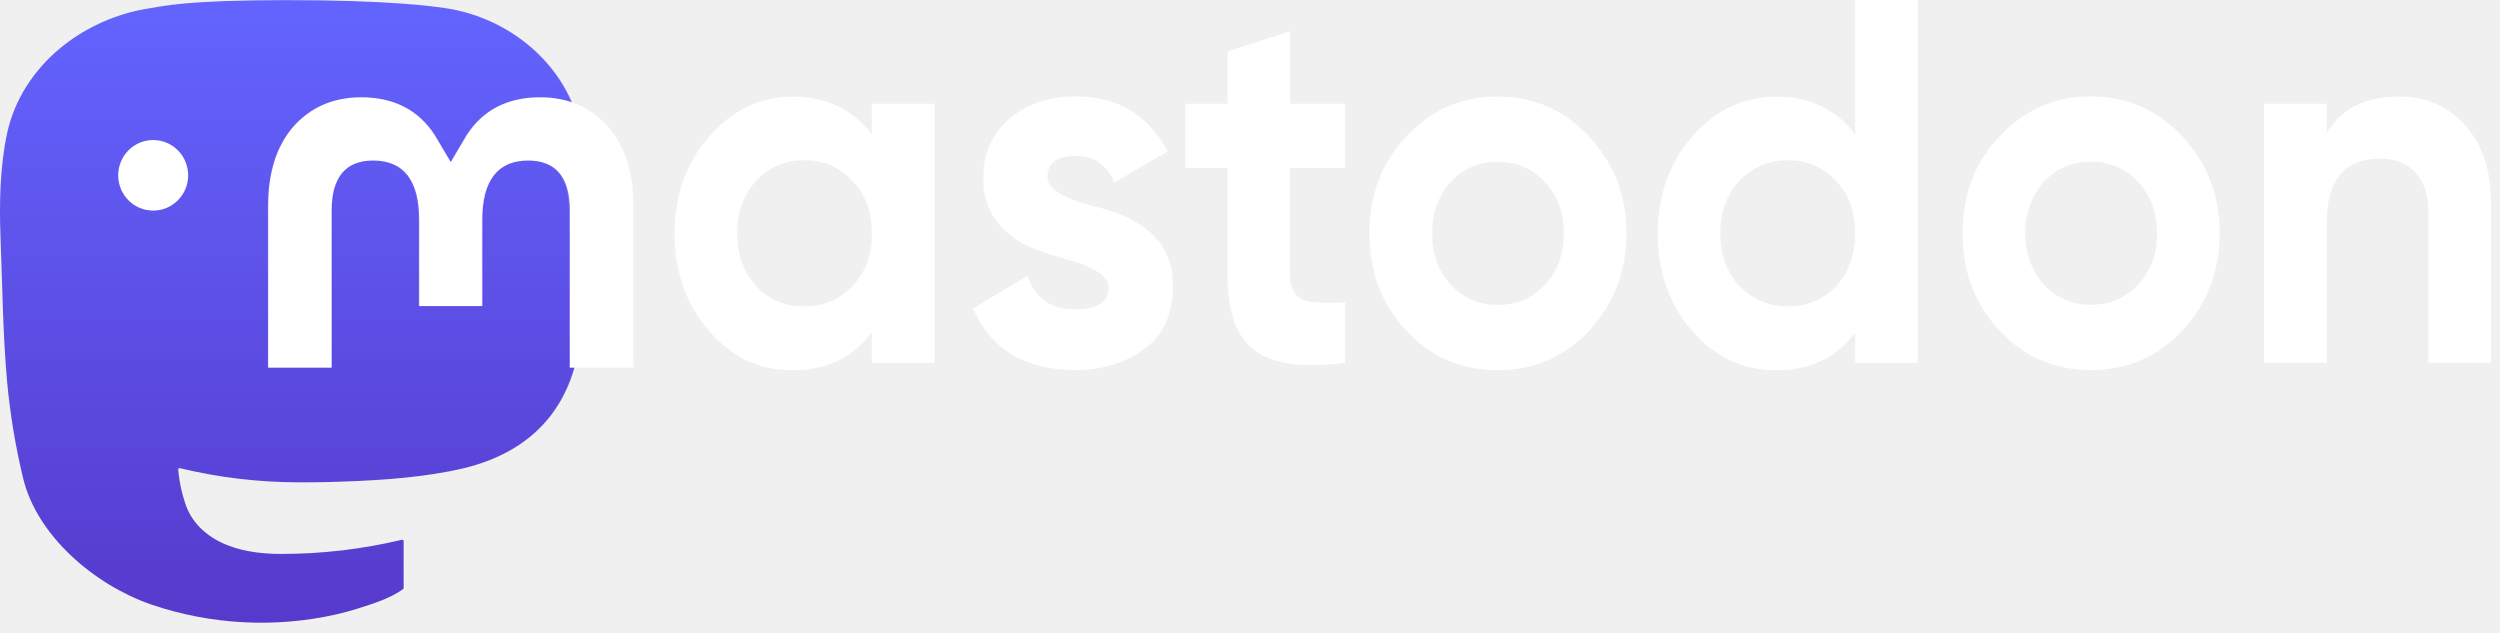
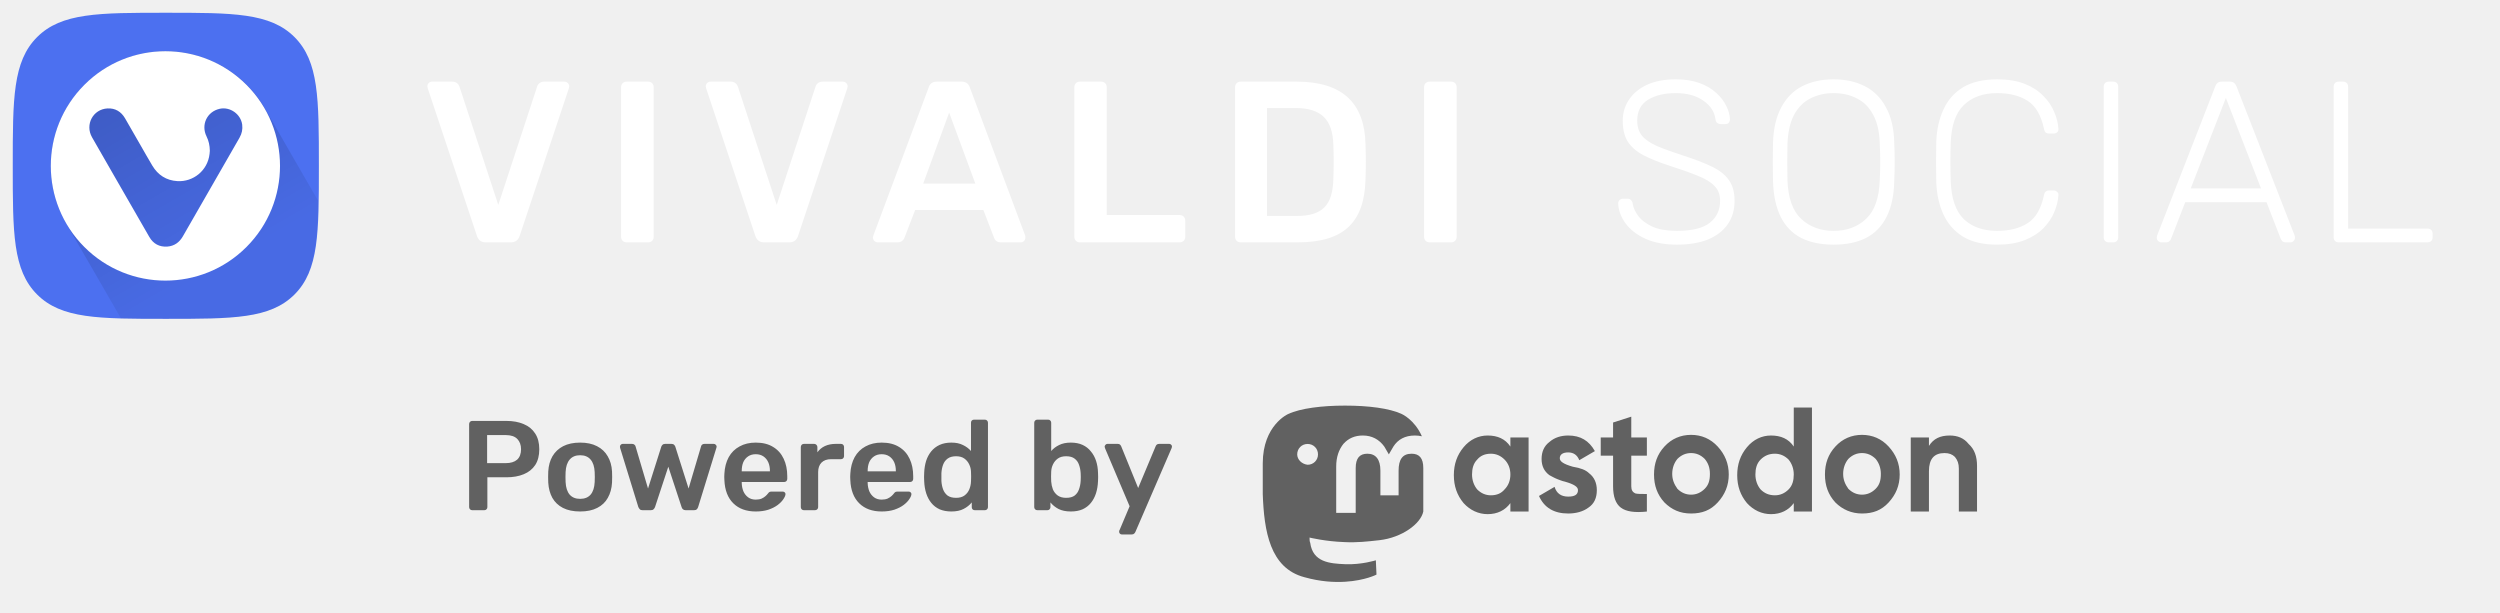
- <svg xmlns="http://www.w3.org/2000/svg" xmlns:xlink="http://www.w3.org/1999/xlink" width="261" height="66" viewBox="0 0 261 66" fill="none">
+ <svg xmlns="http://www.w3.org/2000/svg" xmlns:xlink="http://www.w3.org/1999/xlink" width="196" height="48" viewBox="0 0 196 48" fill="none">
  <symbol id="logo-symbol-wordmark">
-     <path d="M60.754 14.403C59.814 7.419 53.727 1.916 46.512 0.849C45.294 0.669 40.682 0.013 29.997 0.013H29.918C19.23 0.013 16.937 0.669 15.72 0.849C8.705 1.886 2.299 6.832 0.745 13.898C-0.003 17.378 -0.083 21.237 0.056 24.776C0.254 29.851 0.293 34.918 0.753 39.973C1.072 43.331 1.628 46.661 2.417 49.941C3.894 55.997 9.875 61.037 15.734 63.093C22.008 65.237 28.754 65.593 35.218 64.121C35.929 63.956 36.632 63.764 37.325 63.545C38.897 63.046 40.738 62.487 42.091 61.507C42.11 61.493 42.125 61.475 42.136 61.455C42.147 61.434 42.153 61.412 42.153 61.389V56.49C42.153 56.469 42.148 56.447 42.138 56.428C42.129 56.409 42.115 56.392 42.098 56.379C42.081 56.365 42.061 56.356 42.04 56.351C42.019 56.346 41.997 56.347 41.976 56.351C37.834 57.341 33.59 57.836 29.332 57.829C22.005 57.829 20.034 54.351 19.469 52.904C19.016 51.653 18.727 50.348 18.612 49.022C18.611 49 18.615 48.977 18.624 48.957C18.633 48.937 18.647 48.919 18.664 48.904C18.682 48.89 18.702 48.88 18.724 48.876C18.745 48.871 18.768 48.871 18.79 48.877C22.862 49.859 27.037 50.355 31.227 50.354C32.234 50.354 33.239 50.354 34.246 50.328C38.46 50.209 42.901 49.994 47.047 49.184C47.15 49.164 47.253 49.146 47.342 49.119C53.881 47.864 60.104 43.923 60.736 33.943C60.76 33.55 60.819 29.828 60.819 29.42C60.822 28.035 61.265 19.591 60.754 14.403Z" fill="url(#paint0_linear_89_11)" />
-     <path d="M12.344 18.303C12.344 16.267 13.978 14.619 15.997 14.619C18.016 14.619 19.65 16.267 19.65 18.303C19.65 20.34 18.016 21.987 15.997 21.987C13.978 21.987 12.344 20.34 12.344 18.303Z" fill="currentColor" />
-     <path d="M66.148 21.468V38.384H59.499V21.974C59.499 18.511 58.058 16.76 55.164 16.76C51.975 16.76 50.367 18.848 50.367 22.96V31.95H43.769V22.96C43.769 18.835 42.174 16.76 38.971 16.76C36.09 16.76 34.637 18.511 34.637 21.974V38.384H28V21.468C28 18.018 28.875 15.268 30.624 13.231C32.437 11.195 34.804 10.157 37.736 10.157C41.132 10.157 43.717 11.48 45.415 14.114L47.074 16.915L48.733 14.114C50.431 11.48 53.004 10.157 56.412 10.157C59.344 10.157 61.711 11.195 63.525 13.231C65.274 15.268 66.148 18.005 66.148 21.468ZM89.03 29.874C90.406 28.409 91.062 26.579 91.062 24.361C91.062 22.143 90.406 20.301 89.03 18.9C87.705 17.434 86.033 16.734 84.001 16.734C81.969 16.734 80.296 17.434 78.972 18.9C77.647 20.301 76.991 22.143 76.991 24.361C76.991 26.579 77.647 28.422 78.972 29.874C80.296 31.275 81.969 31.989 84.001 31.989C86.033 31.989 87.705 31.288 89.03 29.874ZM91.062 10.832H97.609V37.891H91.062V34.7C89.081 37.346 86.342 38.656 82.779 38.656C79.216 38.656 76.477 37.307 74.046 34.544C71.653 31.781 70.444 28.37 70.444 24.374C70.444 20.379 71.666 17.019 74.046 14.256C76.489 11.493 79.383 10.092 82.779 10.092C86.174 10.092 89.081 11.389 91.062 14.036V10.845V10.832ZM119.654 23.868C121.583 25.334 122.548 27.384 122.496 29.978C122.496 32.741 121.532 34.907 119.551 36.412C117.57 37.878 115.178 38.63 112.284 38.63C107.049 38.63 103.499 36.464 101.621 32.196L107.306 28.785C108.065 31.107 109.737 32.3 112.284 32.3C114.625 32.3 115.782 31.548 115.782 29.978C115.782 28.837 114.265 27.812 111.165 27.008C109.995 26.683 109.03 26.359 108.271 26.087C107.204 25.659 106.29 25.166 105.532 24.569C103.654 23.103 102.689 21.157 102.689 18.667C102.689 16.02 103.602 13.906 105.429 12.388C107.306 10.819 109.596 10.066 112.335 10.066C116.709 10.066 119.898 11.96 121.982 15.8L116.4 19.043C115.59 17.201 114.213 16.28 112.335 16.28C110.355 16.28 109.39 17.032 109.39 18.498C109.39 19.64 110.908 20.664 114.008 21.468C116.4 22.013 118.278 22.818 119.641 23.855L119.654 23.868ZM140.477 17.538H134.741V28.798C134.741 30.147 135.255 30.964 136.22 31.34C136.927 31.613 138.355 31.665 140.49 31.561V37.891C136.079 38.436 132.876 37.995 130.998 36.542C129.12 35.141 128.207 32.534 128.207 28.811V17.538H123.795V10.832H128.207V5.37L134.754 3.256V10.832H140.49V17.538H140.477ZM161.352 29.719C162.677 28.318 163.333 26.528 163.333 24.361C163.333 22.195 162.677 20.418 161.352 19.004C160.027 17.603 158.407 16.889 156.426 16.889C154.445 16.889 152.825 17.59 151.5 19.004C150.227 20.47 149.571 22.247 149.571 24.361C149.571 26.476 150.227 28.253 151.5 29.719C152.825 31.12 154.445 31.833 156.426 31.833C158.407 31.833 160.027 31.133 161.352 29.719ZM146.883 34.531C144.297 31.768 143.024 28.422 143.024 24.361C143.024 20.301 144.297 17.006 146.883 14.243C149.468 11.48 152.67 10.079 156.426 10.079C160.182 10.079 163.384 11.48 165.97 14.243C168.555 17.006 169.88 20.418 169.88 24.361C169.88 28.305 168.555 31.768 165.97 34.531C163.384 37.294 160.233 38.643 156.426 38.643C152.619 38.643 149.468 37.294 146.883 34.531ZM191.771 29.874C193.095 28.409 193.751 26.579 193.751 24.361C193.751 22.143 193.095 20.301 191.771 18.9C190.446 17.434 188.774 16.734 186.742 16.734C184.709 16.734 183.037 17.434 181.661 18.9C180.336 20.301 179.68 22.143 179.68 24.361C179.68 26.579 180.336 28.422 181.661 29.874C183.037 31.275 184.761 31.989 186.742 31.989C188.722 31.989 190.446 31.288 191.771 29.874ZM193.751 0H200.298V37.891H193.751V34.7C191.822 37.346 189.082 38.656 185.52 38.656C181.957 38.656 179.179 37.307 176.735 34.544C174.343 31.781 173.134 28.37 173.134 24.374C173.134 20.379 174.356 17.019 176.735 14.256C179.166 11.493 182.111 10.092 185.52 10.092C188.928 10.092 191.822 11.389 193.751 14.036V0.013V0ZM223.308 29.706C224.633 28.305 225.289 26.515 225.289 24.348C225.289 22.182 224.633 20.405 223.308 18.991C221.983 17.59 220.363 16.877 218.382 16.877C216.401 16.877 214.78 17.577 213.456 18.991C212.182 20.457 211.526 22.234 211.526 24.348C211.526 26.463 212.182 28.24 213.456 29.706C214.78 31.107 216.401 31.82 218.382 31.82C220.363 31.82 221.983 31.12 223.308 29.706ZM208.838 34.518C206.253 31.755 204.98 28.409 204.98 24.348C204.98 20.288 206.253 16.993 208.838 14.23C211.424 11.467 214.626 10.066 218.382 10.066C222.137 10.066 225.34 11.467 227.925 14.23C230.511 16.993 231.835 20.405 231.835 24.348C231.835 28.292 230.511 31.755 227.925 34.518C225.34 37.281 222.189 38.63 218.382 38.63C214.575 38.63 211.424 37.281 208.838 34.518ZM260.17 21.261V37.878H253.623V22.13C253.623 20.34 253.173 18.991 252.247 17.966C251.385 17.045 250.164 16.565 248.594 16.565C244.89 16.565 243.012 18.783 243.012 23.272V37.878H236.466V10.832H243.012V13.867C244.581 11.325 247.077 10.079 250.575 10.079C253.366 10.079 255.656 11.052 257.431 13.05C259.257 15.047 260.17 17.759 260.17 21.274" fill="currentColor" />
+     <path d="M13 24.997C18.259 24.997 21.182 24.997 23.09 23.089C25 21.181 25 18.257 25 12.998C25 7.739 25 4.819 23.09 2.908C21.179 1 18.256 1 13 1C7.744 1 4.818 1 2.91 2.908C1 4.816 1 7.739 1 12.998C1 18.257 1 21.178 2.91 23.089C4.821 24.997 7.744 24.997 13 24.997Z" fill="#4C70F0" />
+     <path d="M20.809 8.563C19.66 6.547 17.735 4.974 15.315 4.326C10.512 3.041 5.577 5.887 4.29 10.688C3.642 13.104 4.043 15.554 5.213 17.554C5.228 17.582 5.247 17.613 5.262 17.641L9.491 24.972C10.191 24.991 10.951 24.997 11.768 25H11.775C11.849 25 11.923 25 11.997 25H12.003C12.154 25 12.306 25 12.46 25H12.5C12.651 25 12.803 25 12.957 25C15.296 25 17.173 25 18.704 24.833C20.617 24.622 21.991 24.151 23.052 23.092C24.599 21.547 24.892 19.332 24.948 15.752C22.475 11.465 20.806 8.576 20.802 8.566L20.809 8.563Z" fill="url(#gradient1)" />
+     <path d="M19.321 6.649C15.812 3.137 10.123 3.137 6.614 6.649C3.105 10.161 3.105 15.854 6.614 19.366C10.123 22.878 15.812 22.878 19.321 19.366C22.83 15.854 22.83 10.161 19.321 6.649ZM18.784 10.787C17.302 13.367 15.818 15.944 14.339 18.524C14.065 19.004 13.664 19.292 13.117 19.332C12.503 19.375 12.022 19.119 11.71 18.583C10.772 16.966 9.846 15.343 8.914 13.723C8.346 12.738 7.778 11.753 7.216 10.765C6.648 9.771 7.29 8.56 8.429 8.501C9.031 8.47 9.497 8.749 9.802 9.273C10.219 9.988 10.63 10.71 11.043 11.431C11.343 11.948 11.633 12.472 11.941 12.983C12.386 13.726 13.04 14.148 13.907 14.2C15.139 14.274 16.281 13.383 16.429 12.069C16.441 11.97 16.448 11.874 16.451 11.825C16.444 11.4 16.364 11.044 16.198 10.707C15.738 9.784 16.228 8.752 17.225 8.529C18.037 8.35 18.88 8.947 18.988 9.774C19.034 10.137 18.963 10.471 18.784 10.784V10.787Z" fill="white" />
+     <path d="M38.076 19H40.056C40.434 19 40.65 18.784 40.74 18.496L44.592 6.94C44.61 6.886 44.628 6.814 44.628 6.778C44.628 6.562 44.448 6.4 44.25 6.4H42.666C42.324 6.4 42.144 6.634 42.108 6.796L39.066 16.066L36.024 6.796C35.97 6.634 35.808 6.4 35.466 6.4H33.882C33.666 6.4 33.504 6.562 33.504 6.778C33.504 6.814 33.522 6.886 33.54 6.94L37.392 18.496C37.482 18.784 37.698 19 38.076 19ZM49.125 19H50.817C51.069 19 51.249 18.82 51.249 18.568V6.832C51.249 6.58 51.069 6.4 50.817 6.4H49.125C48.873 6.4 48.693 6.58 48.693 6.832V18.568C48.693 18.82 48.873 19 49.125 19ZM59.904 19H61.884C62.262 19 62.478 18.784 62.568 18.496L66.42 6.94C66.438 6.886 66.456 6.814 66.456 6.778C66.456 6.562 66.276 6.4 66.078 6.4H64.494C64.152 6.4 63.972 6.634 63.936 6.796L60.894 16.066L57.852 6.796C57.798 6.634 57.636 6.4 57.294 6.4H55.71C55.494 6.4 55.332 6.562 55.332 6.778C55.332 6.814 55.35 6.886 55.368 6.94L59.22 18.496C59.31 18.784 59.526 19 59.904 19ZM68.815 19H70.381C70.705 19 70.849 18.784 70.903 18.658L71.749 16.462H77.095L77.941 18.658C77.977 18.784 78.121 19 78.463 19H80.029C80.227 19 80.389 18.838 80.389 18.622C80.389 18.586 80.389 18.514 80.371 18.46L76.033 6.85C75.943 6.598 75.763 6.4 75.403 6.4H73.441C73.081 6.4 72.883 6.598 72.811 6.85L68.473 18.46C68.455 18.514 68.437 18.586 68.437 18.622C68.437 18.838 68.617 19 68.815 19ZM72.379 14.392L74.413 8.83L76.465 14.392H72.379ZM84.662 19H92.474C92.743 19 92.924 18.82 92.924 18.568V17.308C92.924 17.038 92.743 16.858 92.474 16.858H86.767V6.832C86.767 6.58 86.588 6.4 86.335 6.4H84.662C84.409 6.4 84.23 6.58 84.23 6.832V18.568C84.23 18.82 84.409 19 84.662 19ZM97.263 19H101.745C105.345 19 106.965 17.434 107.055 14.086C107.091 13.042 107.091 12.358 107.055 11.296C106.983 8.128 105.291 6.4 101.655 6.4H97.263C97.011 6.4 96.831 6.58 96.831 6.85V18.568C96.831 18.82 97.011 19 97.263 19ZM99.333 16.93V8.47H101.565C103.599 8.47 104.481 9.388 104.535 11.35C104.571 12.394 104.571 12.97 104.535 14.032C104.481 16.102 103.671 16.93 101.655 16.93H99.333ZM112.079 19H113.771C114.023 19 114.203 18.82 114.203 18.568V6.832C114.203 6.58 114.023 6.4 113.771 6.4H112.079C111.827 6.4 111.647 6.58 111.647 6.832V18.568C111.647 18.82 111.827 19 112.079 19Z" fill="currentColor" />
+     <path fill-rule="evenodd" clip-rule="evenodd" d="M108.172 42.348C109.904 42.144 111.382 41.074 111.586 40.106C111.586 40.106 111.586 40.106 111.586 40.106V36.692C111.586 35.927 111.28 35.571 110.669 35.571C109.955 35.571 109.65 36.029 109.65 36.895V38.832H108.223V36.895C108.223 36.029 107.866 35.571 107.204 35.571C106.592 35.571 106.287 35.927 106.287 36.692V40.208H104.758V36.59C104.758 35.825 104.962 35.265 105.318 34.806C105.726 34.348 106.236 34.144 106.847 34.144C107.561 34.144 108.121 34.45 108.529 35.01L108.885 35.622L109.242 35.01C109.599 34.45 110.159 34.144 110.924 34.144C111.115 34.144 111.301 34.164 111.477 34.205C110.895 32.894 109.904 32.462 109.904 32.462C108.936 32.004 107.255 31.8 105.471 31.8H105.42C103.688 31.8 101.955 32.004 100.987 32.462C100.987 32.462 99 33.329 99 36.335V38.73C99.102 41.634 99.561 44.539 102.261 45.252C103.535 45.609 104.605 45.66 105.471 45.609C107.051 45.507 107.917 45.048 107.917 45.048L107.866 43.927C107.866 43.927 106.745 44.284 105.471 44.233C104.248 44.182 102.924 44.08 102.72 42.552C102.669 42.45 102.669 42.297 102.669 42.144C102.669 42.144 103.892 42.45 105.42 42.501C106.356 42.55 107.197 42.456 108.08 42.358C108.111 42.355 108.141 42.351 108.172 42.348ZM102.516 34.806C102.057 34.806 101.701 35.163 101.701 35.622C101.701 36.029 102.057 36.386 102.516 36.437C102.975 36.437 103.331 36.08 103.331 35.622C103.331 35.163 102.975 34.806 102.516 34.806Z" fill="#616161" />
+     <path d="M117.955 38.373C118.261 38.068 118.414 37.66 118.414 37.201C118.414 36.743 118.261 36.335 117.955 36.029C117.65 35.724 117.293 35.571 116.885 35.571C116.427 35.571 116.07 35.724 115.815 36.029C115.51 36.335 115.408 36.743 115.408 37.201C115.408 37.66 115.561 38.068 115.815 38.373C116.121 38.679 116.478 38.832 116.885 38.832C117.344 38.832 117.701 38.679 117.955 38.373ZM118.414 34.297H119.841V40.106H118.414V39.443C118.006 40.004 117.395 40.309 116.631 40.309C115.917 40.309 115.255 40.004 114.745 39.443C114.236 38.832 113.981 38.118 113.981 37.252C113.981 36.386 114.236 35.673 114.745 35.061C115.255 34.45 115.917 34.144 116.631 34.144C117.395 34.144 118.006 34.399 118.414 35.01V34.297ZM124.58 37.099C124.987 37.405 125.191 37.864 125.191 38.424C125.191 39.036 124.987 39.494 124.529 39.8C124.121 40.106 123.561 40.259 122.949 40.259C121.828 40.259 121.064 39.8 120.656 38.883L121.879 38.169C122.032 38.679 122.389 38.934 122.949 38.934C123.459 38.934 123.713 38.781 123.713 38.424C123.713 38.169 123.408 37.966 122.694 37.762C122.439 37.711 122.236 37.609 122.083 37.558C121.828 37.456 121.675 37.354 121.471 37.252C121.064 36.947 120.86 36.539 120.86 35.978C120.86 35.418 121.064 34.959 121.471 34.654C121.879 34.297 122.389 34.144 122.949 34.144C123.917 34.144 124.58 34.552 125.038 35.367L123.815 36.08C123.662 35.673 123.357 35.469 122.949 35.469C122.541 35.469 122.287 35.622 122.287 35.927C122.287 36.182 122.592 36.386 123.306 36.59C123.917 36.692 124.325 36.845 124.58 37.099ZM129.115 35.724H127.892V38.118C127.892 38.424 127.994 38.577 128.197 38.679C128.35 38.73 128.656 38.73 129.115 38.73V40.106C128.146 40.208 127.484 40.106 127.076 39.8C126.669 39.494 126.465 38.934 126.465 38.118V35.724H125.497V34.297H126.465V33.125L127.892 32.666V34.297H129.115V35.724ZM133.65 38.322C133.955 38.017 134.057 37.66 134.057 37.15C134.057 36.641 133.904 36.284 133.65 35.978C133.344 35.673 132.987 35.52 132.58 35.52C132.172 35.52 131.815 35.673 131.51 35.978C131.255 36.284 131.102 36.692 131.102 37.15C131.102 37.609 131.255 37.966 131.51 38.322C131.815 38.628 132.172 38.781 132.58 38.781C132.987 38.781 133.344 38.628 133.65 38.322ZM130.49 39.392C129.93 38.781 129.675 38.068 129.675 37.201C129.675 36.335 129.93 35.622 130.49 35.01C131.051 34.399 131.764 34.093 132.58 34.093C133.395 34.093 134.108 34.399 134.669 35.01C135.229 35.622 135.535 36.335 135.535 37.201C135.535 38.068 135.229 38.781 134.669 39.392C134.108 40.004 133.446 40.259 132.58 40.259C131.713 40.259 131.051 39.953 130.49 39.392ZM140.223 38.373C140.529 38.068 140.631 37.66 140.631 37.201C140.631 36.743 140.478 36.335 140.223 36.029C139.917 35.724 139.561 35.571 139.153 35.571C138.694 35.571 138.338 35.724 138.032 36.029C137.726 36.335 137.624 36.743 137.624 37.201C137.624 37.66 137.777 38.068 138.032 38.373C138.338 38.679 138.694 38.832 139.153 38.832C139.561 38.832 139.917 38.679 140.223 38.373ZM140.631 31.953H142.057V40.106H140.631V39.443C140.223 40.004 139.611 40.309 138.847 40.309C138.134 40.309 137.471 40.004 136.962 39.443C136.452 38.832 136.197 38.118 136.197 37.252C136.197 36.386 136.452 35.673 136.962 35.061C137.471 34.45 138.134 34.144 138.847 34.144C139.611 34.144 140.223 34.399 140.631 35.01V31.953ZM147.051 38.322C147.357 38.017 147.459 37.66 147.459 37.15C147.459 36.692 147.306 36.284 147.051 35.978C146.745 35.673 146.389 35.52 145.981 35.52C145.573 35.52 145.217 35.673 144.911 35.978C144.656 36.284 144.503 36.692 144.503 37.15C144.503 37.609 144.656 37.966 144.911 38.322C145.217 38.628 145.573 38.781 145.981 38.781C146.389 38.781 146.745 38.628 147.051 38.322ZM143.892 39.392C143.331 38.781 143.076 38.068 143.076 37.201C143.076 36.335 143.331 35.622 143.892 35.01C144.452 34.399 145.166 34.093 145.981 34.093C146.796 34.093 147.51 34.399 148.07 35.01C148.631 35.622 148.936 36.335 148.936 37.201C148.936 38.068 148.631 38.781 148.07 39.392C147.51 40.004 146.847 40.259 145.981 40.259C145.166 40.259 144.452 39.953 143.892 39.392ZM155 36.539V40.106H153.573V36.743C153.573 36.335 153.471 36.08 153.268 35.825C153.064 35.622 152.809 35.52 152.452 35.52C151.637 35.52 151.229 35.978 151.229 36.947V40.106H149.803V34.297H151.229V34.959C151.586 34.399 152.096 34.144 152.86 34.144C153.471 34.144 153.981 34.348 154.338 34.806C154.796 35.214 155 35.775 155 36.539Z" fill="#616161" />
+     <path d="M37.02 40C36.953 40 36.897 39.977 36.85 39.93C36.803 39.883 36.78 39.827 36.78 39.76V33.25C36.78 33.177 36.803 33.117 36.85 33.07C36.897 33.023 36.953 33 37.02 33H39.7C40.22 33 40.673 33.083 41.06 33.25C41.447 33.41 41.747 33.657 41.96 33.99C42.173 34.317 42.28 34.727 42.28 35.22C42.28 35.72 42.173 36.133 41.96 36.46C41.747 36.78 41.447 37.02 41.06 37.18C40.673 37.34 40.22 37.42 39.7 37.42H38.21V39.76C38.21 39.827 38.187 39.883 38.14 39.93C38.1 39.977 38.043 40 37.97 40H37.02ZM38.19 36.31H39.65C40.037 36.31 40.333 36.22 40.54 36.04C40.747 35.853 40.85 35.58 40.85 35.22C40.85 34.887 40.753 34.62 40.56 34.42C40.367 34.213 40.063 34.11 39.65 34.11H38.19V36.31ZM45.483 40.1C44.95 40.1 44.5 40.007 44.133 39.82C43.773 39.633 43.497 39.37 43.303 39.03C43.117 38.69 43.01 38.293 42.983 37.84C42.977 37.72 42.973 37.573 42.973 37.4C42.973 37.227 42.977 37.08 42.983 36.96C43.01 36.5 43.12 36.103 43.313 35.77C43.513 35.43 43.793 35.167 44.153 34.98C44.52 34.793 44.963 34.7 45.483 34.7C46.003 34.7 46.443 34.793 46.803 34.98C47.17 35.167 47.45 35.43 47.643 35.77C47.843 36.103 47.957 36.5 47.983 36.96C47.99 37.08 47.993 37.227 47.993 37.4C47.993 37.573 47.99 37.72 47.983 37.84C47.957 38.293 47.847 38.69 47.653 39.03C47.467 39.37 47.19 39.633 46.823 39.82C46.463 40.007 46.017 40.1 45.483 40.1ZM45.483 39.11C45.837 39.11 46.11 39 46.303 38.78C46.497 38.553 46.603 38.223 46.623 37.79C46.63 37.69 46.633 37.56 46.633 37.4C46.633 37.24 46.63 37.11 46.623 37.01C46.603 36.583 46.497 36.257 46.303 36.03C46.11 35.803 45.837 35.69 45.483 35.69C45.13 35.69 44.857 35.803 44.663 36.03C44.47 36.257 44.363 36.583 44.343 37.01C44.337 37.11 44.333 37.24 44.333 37.4C44.333 37.56 44.337 37.69 44.343 37.79C44.363 38.223 44.47 38.553 44.663 38.78C44.857 39 45.13 39.11 45.483 39.11ZM50.375 40C50.282 40 50.212 39.977 50.165 39.93C50.118 39.883 50.078 39.823 50.045 39.75L48.615 35.11C48.608 35.077 48.605 35.047 48.605 35.02C48.605 34.96 48.625 34.91 48.665 34.87C48.712 34.823 48.762 34.8 48.815 34.8H49.555C49.635 34.8 49.698 34.823 49.745 34.87C49.792 34.91 49.818 34.95 49.825 34.99L50.805 38.3L51.845 35.02C51.858 34.973 51.888 34.927 51.935 34.88C51.982 34.827 52.052 34.8 52.145 34.8H52.645C52.738 34.8 52.808 34.827 52.855 34.88C52.902 34.927 52.932 34.973 52.945 35.02L53.985 38.3L54.965 34.99C54.972 34.95 54.995 34.91 55.035 34.87C55.082 34.823 55.145 34.8 55.225 34.8H55.965C56.025 34.8 56.075 34.823 56.115 34.87C56.162 34.91 56.185 34.96 56.185 35.02C56.185 35.047 56.178 35.077 56.165 35.11L54.735 39.75C54.715 39.823 54.678 39.883 54.625 39.93C54.578 39.977 54.508 40 54.415 40H53.765C53.672 40 53.598 39.977 53.545 39.93C53.492 39.883 53.455 39.823 53.435 39.75L52.395 36.59L51.355 39.75C51.328 39.823 51.288 39.883 51.235 39.93C51.188 39.977 51.115 40 51.015 40H50.375ZM59.252 40.1C58.512 40.1 57.925 39.887 57.492 39.46C57.058 39.033 56.825 38.427 56.792 37.64C56.785 37.573 56.782 37.49 56.782 37.39C56.782 37.283 56.785 37.2 56.792 37.14C56.818 36.64 56.932 36.207 57.132 35.84C57.338 35.473 57.622 35.193 57.982 35C58.342 34.8 58.765 34.7 59.252 34.7C59.792 34.7 60.245 34.813 60.612 35.04C60.978 35.26 61.255 35.57 61.442 35.97C61.628 36.363 61.722 36.82 61.722 37.34V37.55C61.722 37.617 61.698 37.673 61.652 37.72C61.605 37.767 61.545 37.79 61.472 37.79H58.152C58.152 37.79 58.152 37.8 58.152 37.82C58.152 37.84 58.152 37.857 58.152 37.87C58.158 38.103 58.202 38.32 58.282 38.52C58.368 38.713 58.492 38.87 58.652 38.99C58.818 39.11 59.015 39.17 59.242 39.17C59.428 39.17 59.585 39.143 59.712 39.09C59.838 39.03 59.942 38.963 60.022 38.89C60.102 38.817 60.158 38.757 60.192 38.71C60.252 38.63 60.298 38.583 60.332 38.57C60.372 38.55 60.428 38.54 60.502 38.54H61.362C61.428 38.54 61.482 38.56 61.522 38.6C61.568 38.64 61.588 38.69 61.582 38.75C61.575 38.857 61.518 38.987 61.412 39.14C61.312 39.293 61.165 39.443 60.972 39.59C60.778 39.737 60.535 39.86 60.242 39.96C59.955 40.053 59.625 40.1 59.252 40.1ZM58.152 36.95H60.362V36.92C60.362 36.66 60.318 36.433 60.232 36.24C60.145 36.047 60.018 35.893 59.852 35.78C59.685 35.667 59.485 35.61 59.252 35.61C59.018 35.61 58.818 35.667 58.652 35.78C58.485 35.893 58.358 36.047 58.272 36.24C58.192 36.433 58.152 36.66 58.152 36.92V36.95ZM63.023 40C62.956 40 62.9 39.977 62.853 39.93C62.806 39.883 62.783 39.827 62.783 39.76V35.05C62.783 34.977 62.806 34.917 62.853 34.87C62.9 34.823 62.956 34.8 63.023 34.8H63.833C63.9 34.8 63.956 34.823 64.003 34.87C64.056 34.917 64.083 34.977 64.083 35.05V35.46C64.236 35.247 64.433 35.083 64.673 34.97C64.92 34.857 65.203 34.8 65.523 34.8H65.933C66.006 34.8 66.063 34.823 66.103 34.87C66.15 34.917 66.173 34.973 66.173 35.04V35.76C66.173 35.827 66.15 35.883 66.103 35.93C66.063 35.977 66.006 36 65.933 36H65.153C64.833 36 64.583 36.09 64.403 36.27C64.23 36.45 64.143 36.697 64.143 37.01V39.76C64.143 39.827 64.12 39.883 64.073 39.93C64.026 39.977 63.966 40 63.893 40H63.023ZM69.125 40.1C68.385 40.1 67.798 39.887 67.365 39.46C66.931 39.033 66.698 38.427 66.665 37.64C66.658 37.573 66.655 37.49 66.655 37.39C66.655 37.283 66.658 37.2 66.665 37.14C66.691 36.64 66.805 36.207 67.005 35.84C67.211 35.473 67.495 35.193 67.855 35C68.215 34.8 68.638 34.7 69.125 34.7C69.665 34.7 70.118 34.813 70.485 35.04C70.851 35.26 71.128 35.57 71.315 35.97C71.501 36.363 71.595 36.82 71.595 37.34V37.55C71.595 37.617 71.571 37.673 71.525 37.72C71.478 37.767 71.418 37.79 71.345 37.79H68.025C68.025 37.79 68.025 37.8 68.025 37.82C68.025 37.84 68.025 37.857 68.025 37.87C68.031 38.103 68.075 38.32 68.155 38.52C68.241 38.713 68.365 38.87 68.525 38.99C68.691 39.11 68.888 39.17 69.115 39.17C69.301 39.17 69.458 39.143 69.585 39.09C69.711 39.03 69.815 38.963 69.895 38.89C69.975 38.817 70.031 38.757 70.065 38.71C70.125 38.63 70.171 38.583 70.205 38.57C70.245 38.55 70.301 38.54 70.375 38.54H71.235C71.301 38.54 71.355 38.56 71.395 38.6C71.441 38.64 71.461 38.69 71.455 38.75C71.448 38.857 71.391 38.987 71.285 39.14C71.185 39.293 71.038 39.443 70.845 39.59C70.651 39.737 70.408 39.86 70.115 39.96C69.828 40.053 69.498 40.1 69.125 40.1ZM68.025 36.95H70.235V36.92C70.235 36.66 70.191 36.433 70.105 36.24C70.018 36.047 69.891 35.893 69.725 35.78C69.558 35.667 69.358 35.61 69.125 35.61C68.891 35.61 68.691 35.667 68.525 35.78C68.358 35.893 68.231 36.047 68.145 36.24C68.065 36.433 68.025 36.66 68.025 36.92V36.95ZM74.586 40.1C74.239 40.1 73.933 40.043 73.666 39.93C73.406 39.81 73.189 39.643 73.016 39.43C72.843 39.217 72.709 38.967 72.616 38.68C72.523 38.387 72.469 38.067 72.456 37.72C72.449 37.6 72.446 37.493 72.446 37.4C72.446 37.3 72.449 37.19 72.456 37.07C72.469 36.737 72.519 36.427 72.606 36.14C72.699 35.853 72.833 35.603 73.006 35.39C73.186 35.17 73.406 35 73.666 34.88C73.933 34.76 74.239 34.7 74.586 34.7C74.946 34.7 75.249 34.763 75.496 34.89C75.749 35.01 75.959 35.167 76.126 35.36V33.14C76.126 33.073 76.146 33.017 76.186 32.97C76.233 32.923 76.293 32.9 76.366 32.9H77.216C77.283 32.9 77.339 32.923 77.386 32.97C77.433 33.017 77.456 33.073 77.456 33.14V39.76C77.456 39.827 77.433 39.883 77.386 39.93C77.339 39.977 77.283 40 77.216 40H76.426C76.353 40 76.293 39.977 76.246 39.93C76.206 39.883 76.186 39.827 76.186 39.76V39.39C76.019 39.597 75.806 39.767 75.546 39.9C75.293 40.033 74.973 40.1 74.586 40.1ZM74.956 39.03C75.236 39.03 75.459 38.967 75.626 38.84C75.793 38.713 75.916 38.553 75.996 38.36C76.076 38.16 76.119 37.957 76.126 37.75C76.133 37.63 76.136 37.503 76.136 37.37C76.136 37.23 76.133 37.1 76.126 36.98C76.119 36.78 76.073 36.59 75.986 36.41C75.899 36.223 75.773 36.07 75.606 35.95C75.439 35.83 75.223 35.77 74.956 35.77C74.676 35.77 74.453 35.833 74.286 35.96C74.126 36.08 74.009 36.24 73.936 36.44C73.863 36.64 73.819 36.86 73.806 37.1C73.799 37.3 73.799 37.5 73.806 37.7C73.819 37.94 73.863 38.16 73.936 38.36C74.009 38.56 74.126 38.723 74.286 38.85C74.453 38.97 74.676 39.03 74.956 39.03ZM83.954 40.1C83.567 40.1 83.244 40.033 82.984 39.9C82.731 39.767 82.521 39.597 82.354 39.39V39.76C82.354 39.827 82.331 39.883 82.284 39.93C82.244 39.977 82.187 40 82.114 40H81.324C81.257 40 81.201 39.977 81.154 39.93C81.107 39.883 81.084 39.827 81.084 39.76V33.14C81.084 33.073 81.107 33.017 81.154 32.97C81.201 32.923 81.257 32.9 81.324 32.9H82.174C82.247 32.9 82.304 32.923 82.344 32.97C82.391 33.017 82.414 33.073 82.414 33.14V35.36C82.581 35.167 82.787 35.01 83.034 34.89C83.287 34.763 83.594 34.7 83.954 34.7C84.307 34.7 84.614 34.76 84.874 34.88C85.134 35 85.351 35.17 85.524 35.39C85.704 35.603 85.841 35.853 85.934 36.14C86.027 36.427 86.077 36.737 86.084 37.07C86.091 37.19 86.094 37.3 86.094 37.4C86.094 37.493 86.091 37.6 86.084 37.72C86.071 38.067 86.017 38.387 85.924 38.68C85.831 38.967 85.697 39.217 85.524 39.43C85.351 39.643 85.134 39.81 84.874 39.93C84.614 40.043 84.307 40.1 83.954 40.1ZM83.584 39.03C83.871 39.03 84.094 38.97 84.254 38.85C84.414 38.723 84.527 38.56 84.594 38.36C84.667 38.16 84.711 37.94 84.724 37.7C84.737 37.5 84.737 37.3 84.724 37.1C84.711 36.86 84.667 36.64 84.594 36.44C84.527 36.24 84.414 36.08 84.254 35.96C84.094 35.833 83.871 35.77 83.584 35.77C83.317 35.77 83.101 35.83 82.934 35.95C82.767 36.07 82.641 36.223 82.554 36.41C82.467 36.59 82.421 36.78 82.414 36.98C82.407 37.1 82.404 37.23 82.404 37.37C82.404 37.503 82.407 37.63 82.414 37.75C82.427 37.957 82.471 38.16 82.544 38.36C82.624 38.553 82.747 38.713 82.914 38.84C83.087 38.967 83.311 39.03 83.584 39.03ZM87.942 41.9C87.888 41.9 87.842 41.88 87.802 41.84C87.762 41.8 87.742 41.753 87.742 41.7C87.742 41.673 87.742 41.647 87.742 41.62C87.749 41.6 87.762 41.573 87.782 41.54L88.562 39.69L86.642 35.16C86.615 35.093 86.602 35.047 86.602 35.02C86.609 34.96 86.632 34.91 86.672 34.87C86.712 34.823 86.762 34.8 86.822 34.8H87.632C87.712 34.8 87.772 34.82 87.812 34.86C87.852 34.9 87.882 34.943 87.902 34.99L89.232 38.26L90.602 34.99C90.622 34.937 90.652 34.893 90.692 34.86C90.732 34.82 90.792 34.8 90.872 34.8H91.672C91.725 34.8 91.772 34.82 91.812 34.86C91.859 34.9 91.882 34.947 91.882 35C91.882 35.04 91.868 35.093 91.842 35.16L89.012 41.71C88.985 41.763 88.952 41.807 88.912 41.84C88.872 41.88 88.812 41.9 88.732 41.9H87.942Z" fill="#616161" />
+     <path d="M131.472 19.18C130.5 19.18 129.672 19.024 128.988 18.712C128.316 18.4 127.8 17.998 127.44 17.506C127.08 17.014 126.888 16.492 126.864 15.94C126.864 15.844 126.9 15.76 126.972 15.688C127.044 15.616 127.134 15.58 127.242 15.58H127.602C127.722 15.58 127.812 15.616 127.872 15.688C127.944 15.76 127.986 15.844 127.998 15.94C128.046 16.276 128.196 16.612 128.448 16.948C128.7 17.272 129.072 17.548 129.564 17.776C130.056 17.992 130.692 18.1 131.472 18.1C132.648 18.1 133.506 17.89 134.046 17.47C134.586 17.038 134.856 16.462 134.856 15.742C134.856 15.262 134.712 14.878 134.424 14.59C134.148 14.29 133.722 14.026 133.146 13.798C132.57 13.558 131.832 13.294 130.932 13.006C130.08 12.73 129.378 12.448 128.826 12.16C128.274 11.86 127.866 11.5 127.602 11.08C127.35 10.66 127.224 10.12 127.224 9.46C127.224 8.848 127.386 8.302 127.71 7.822C128.034 7.33 128.502 6.94 129.114 6.652C129.738 6.364 130.494 6.22 131.382 6.22C132.09 6.22 132.708 6.316 133.236 6.508C133.764 6.7 134.202 6.958 134.55 7.282C134.898 7.594 135.162 7.936 135.342 8.308C135.522 8.668 135.618 9.022 135.63 9.37C135.63 9.454 135.6 9.538 135.54 9.622C135.48 9.694 135.384 9.73 135.252 9.73H134.892C134.832 9.73 134.754 9.706 134.658 9.658C134.574 9.61 134.52 9.514 134.496 9.37C134.424 8.77 134.106 8.278 133.542 7.894C132.99 7.498 132.27 7.3 131.382 7.3C130.494 7.3 129.768 7.474 129.204 7.822C128.64 8.17 128.358 8.716 128.358 9.46C128.358 9.94 128.484 10.336 128.736 10.648C128.988 10.948 129.384 11.218 129.924 11.458C130.464 11.686 131.16 11.938 132.012 12.214C132.912 12.502 133.656 12.79 134.244 13.078C134.832 13.366 135.27 13.72 135.558 14.14C135.846 14.548 135.99 15.082 135.99 15.742C135.99 16.474 135.804 17.098 135.432 17.614C135.072 18.118 134.556 18.508 133.884 18.784C133.212 19.048 132.408 19.18 131.472 19.18ZM143.756 19.18C142.76 19.18 141.914 19.006 141.218 18.658C140.522 18.298 139.988 17.752 139.616 17.02C139.244 16.276 139.04 15.34 139.004 14.212C138.992 13.672 138.986 13.168 138.986 12.7C138.986 12.232 138.992 11.728 139.004 11.188C139.04 10.072 139.256 9.148 139.652 8.416C140.048 7.672 140.594 7.12 141.29 6.76C141.998 6.4 142.82 6.22 143.756 6.22C144.692 6.22 145.508 6.4 146.204 6.76C146.912 7.12 147.464 7.672 147.86 8.416C148.268 9.148 148.484 10.072 148.508 11.188C148.532 11.728 148.544 12.232 148.544 12.7C148.544 13.168 148.532 13.672 148.508 14.212C148.484 15.34 148.28 16.276 147.896 17.02C147.524 17.752 146.99 18.298 146.294 18.658C145.598 19.006 144.752 19.18 143.756 19.18ZM143.756 18.1C144.788 18.1 145.634 17.788 146.294 17.164C146.966 16.54 147.326 15.526 147.374 14.122C147.398 13.582 147.41 13.108 147.41 12.7C147.41 12.292 147.398 11.818 147.374 11.278C147.35 10.342 147.176 9.58 146.852 8.992C146.54 8.404 146.114 7.978 145.574 7.714C145.046 7.438 144.44 7.3 143.756 7.3C143.084 7.3 142.478 7.438 141.938 7.714C141.41 7.978 140.984 8.404 140.66 8.992C140.348 9.58 140.174 10.342 140.138 11.278C140.126 11.818 140.12 12.292 140.12 12.7C140.12 13.108 140.126 13.582 140.138 14.122C140.186 15.526 140.546 16.54 141.218 17.164C141.89 17.788 142.736 18.1 143.756 18.1ZM156.574 19.18C155.482 19.18 154.588 18.97 153.892 18.55C153.208 18.118 152.698 17.536 152.362 16.804C152.026 16.072 151.84 15.238 151.804 14.302C151.792 13.81 151.786 13.282 151.786 12.718C151.786 12.154 151.792 11.614 151.804 11.098C151.84 10.162 152.026 9.328 152.362 8.596C152.698 7.852 153.208 7.27 153.892 6.85C154.588 6.43 155.482 6.22 156.574 6.22C157.426 6.22 158.152 6.34 158.752 6.58C159.352 6.82 159.838 7.138 160.21 7.534C160.594 7.918 160.876 8.338 161.056 8.794C161.248 9.238 161.356 9.676 161.38 10.108C161.392 10.216 161.356 10.306 161.272 10.378C161.2 10.438 161.11 10.468 161.002 10.468H160.642C160.546 10.468 160.462 10.444 160.39 10.396C160.318 10.336 160.27 10.234 160.246 10.09C160.018 9.022 159.586 8.29 158.95 7.894C158.326 7.498 157.534 7.3 156.574 7.3C155.482 7.3 154.612 7.612 153.964 8.236C153.328 8.848 152.986 9.832 152.938 11.188C152.902 12.172 152.902 13.18 152.938 14.212C152.986 15.568 153.328 16.558 153.964 17.182C154.612 17.794 155.482 18.1 156.574 18.1C157.534 18.1 158.326 17.902 158.95 17.506C159.586 17.11 160.018 16.378 160.246 15.31C160.27 15.166 160.318 15.07 160.39 15.022C160.462 14.962 160.546 14.932 160.642 14.932H161.002C161.11 14.932 161.2 14.968 161.272 15.04C161.356 15.1 161.392 15.184 161.38 15.292C161.356 15.724 161.248 16.168 161.056 16.624C160.876 17.068 160.594 17.488 160.21 17.884C159.838 18.268 159.352 18.58 158.752 18.82C158.152 19.06 157.426 19.18 156.574 19.18ZM165.329 19C165.209 19 165.113 18.964 165.041 18.892C164.969 18.82 164.933 18.724 164.933 18.604V6.796C164.933 6.676 164.969 6.58 165.041 6.508C165.113 6.436 165.209 6.4 165.329 6.4H165.671C165.791 6.4 165.887 6.436 165.959 6.508C166.031 6.58 166.067 6.676 166.067 6.796V18.604C166.067 18.724 166.031 18.82 165.959 18.892C165.887 18.964 165.791 19 165.671 19H165.329ZM169.451 19C169.355 19 169.271 18.964 169.199 18.892C169.127 18.82 169.091 18.736 169.091 18.64C169.091 18.58 169.103 18.514 169.127 18.442L173.681 6.76C173.729 6.64 173.789 6.55 173.861 6.49C173.945 6.43 174.059 6.4 174.203 6.4H174.815C174.959 6.4 175.067 6.43 175.139 6.49C175.223 6.55 175.289 6.64 175.337 6.76L179.891 18.442C179.915 18.514 179.927 18.58 179.927 18.64C179.927 18.736 179.891 18.82 179.819 18.892C179.747 18.964 179.663 19 179.567 19H179.207C179.087 19 178.997 18.97 178.937 18.91C178.877 18.838 178.835 18.778 178.811 18.73L177.695 15.85H171.323L170.207 18.73C170.195 18.778 170.153 18.838 170.081 18.91C170.021 18.97 169.931 19 169.811 19H169.451ZM171.755 14.77H177.263L174.509 7.678L171.755 14.77ZM183.354 19C183.234 19 183.138 18.964 183.066 18.892C182.994 18.82 182.958 18.724 182.958 18.604V6.796C182.958 6.676 182.994 6.58 183.066 6.508C183.138 6.436 183.234 6.4 183.354 6.4H183.696C183.816 6.4 183.912 6.436 183.984 6.508C184.056 6.58 184.092 6.676 184.092 6.796V17.92H190.302C190.434 17.92 190.536 17.956 190.608 18.028C190.68 18.1 190.716 18.202 190.716 18.334V18.604C190.716 18.724 190.68 18.82 190.608 18.892C190.536 18.964 190.434 19 190.302 19H183.354Z" fill="currentColor" />
    <defs>
-       <linearGradient id="paint0_linear_89_11" x1="30.5" y1="0.013" x2="30.5" y2="65.013" gradientUnits="userSpaceOnUse">
-         <stop stop-color="#6364FF" />
-         <stop offset="1" stop-color="#563ACC" />
+       <linearGradient id="gradient1" x1="8.503" y1="5.212" x2="20.001" y2="25.058" gradientUnits="userSpaceOnUse">
+         <stop stop-opacity="0.2" />
+         <stop offset="0.79" stop-opacity="0.05" />
      </linearGradient>
    </defs>
  </symbol>
  <use xlink:href="#logo-symbol-wordmark" style="color:#fff" />
</svg>
